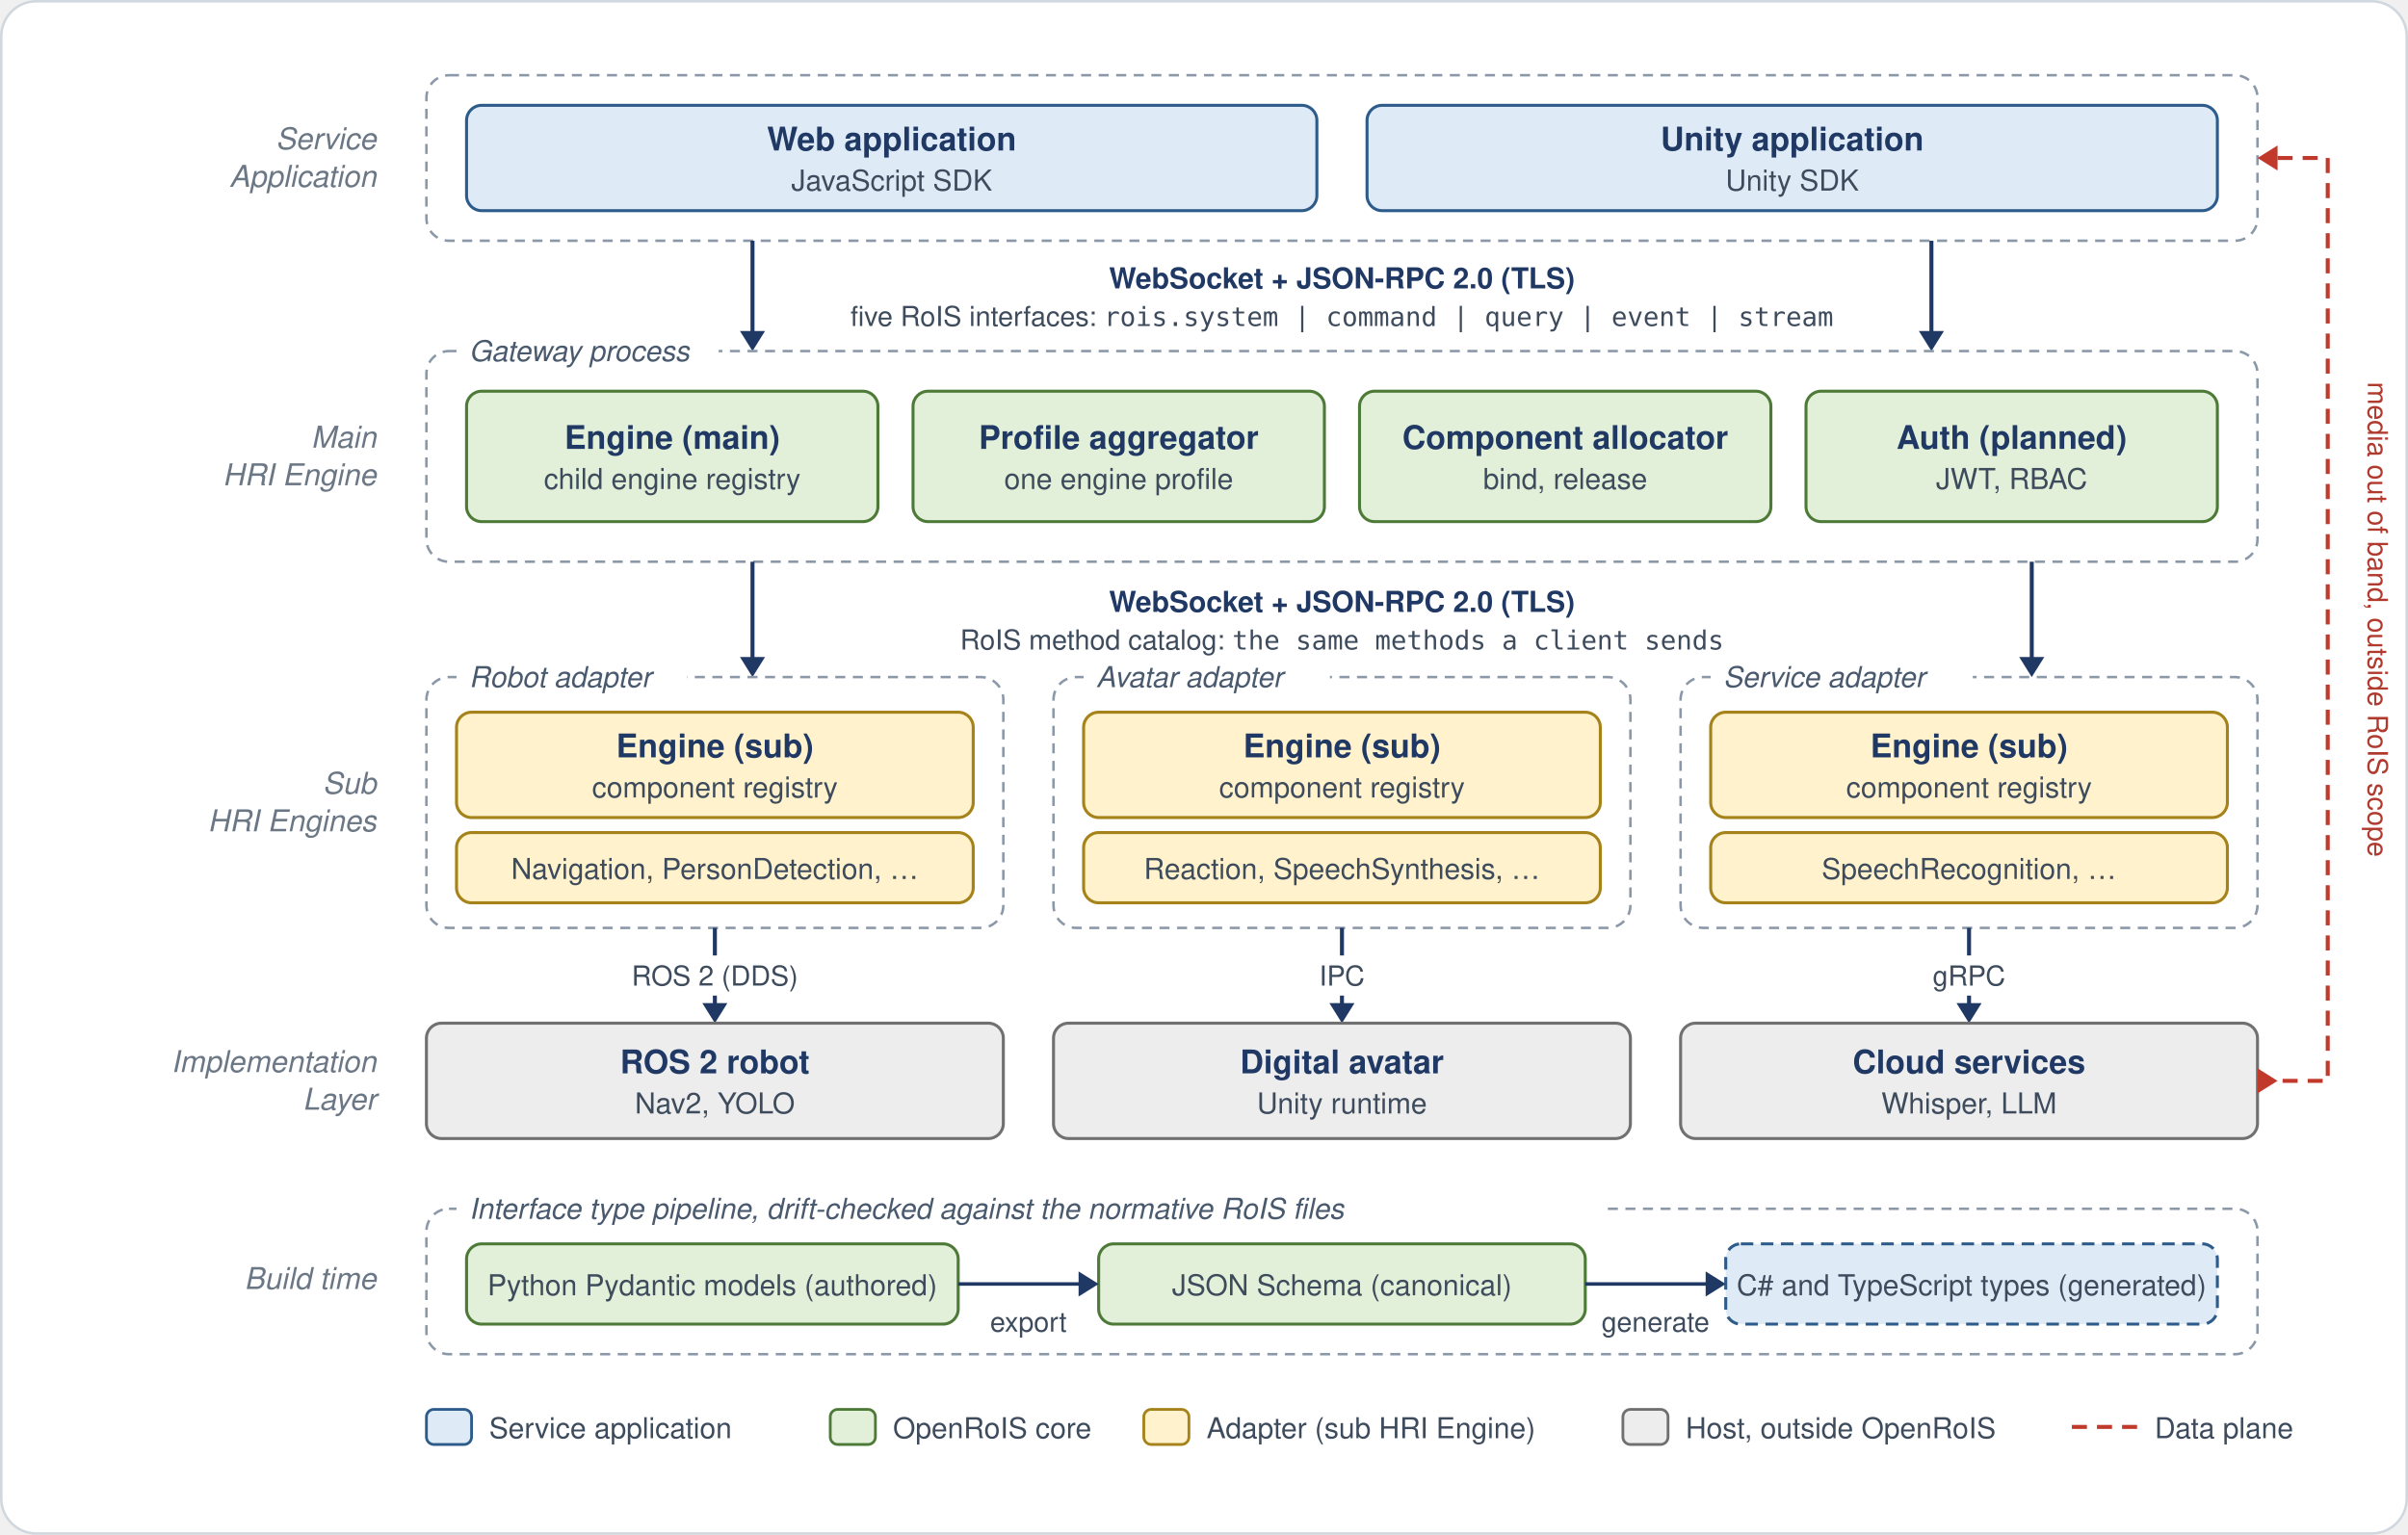
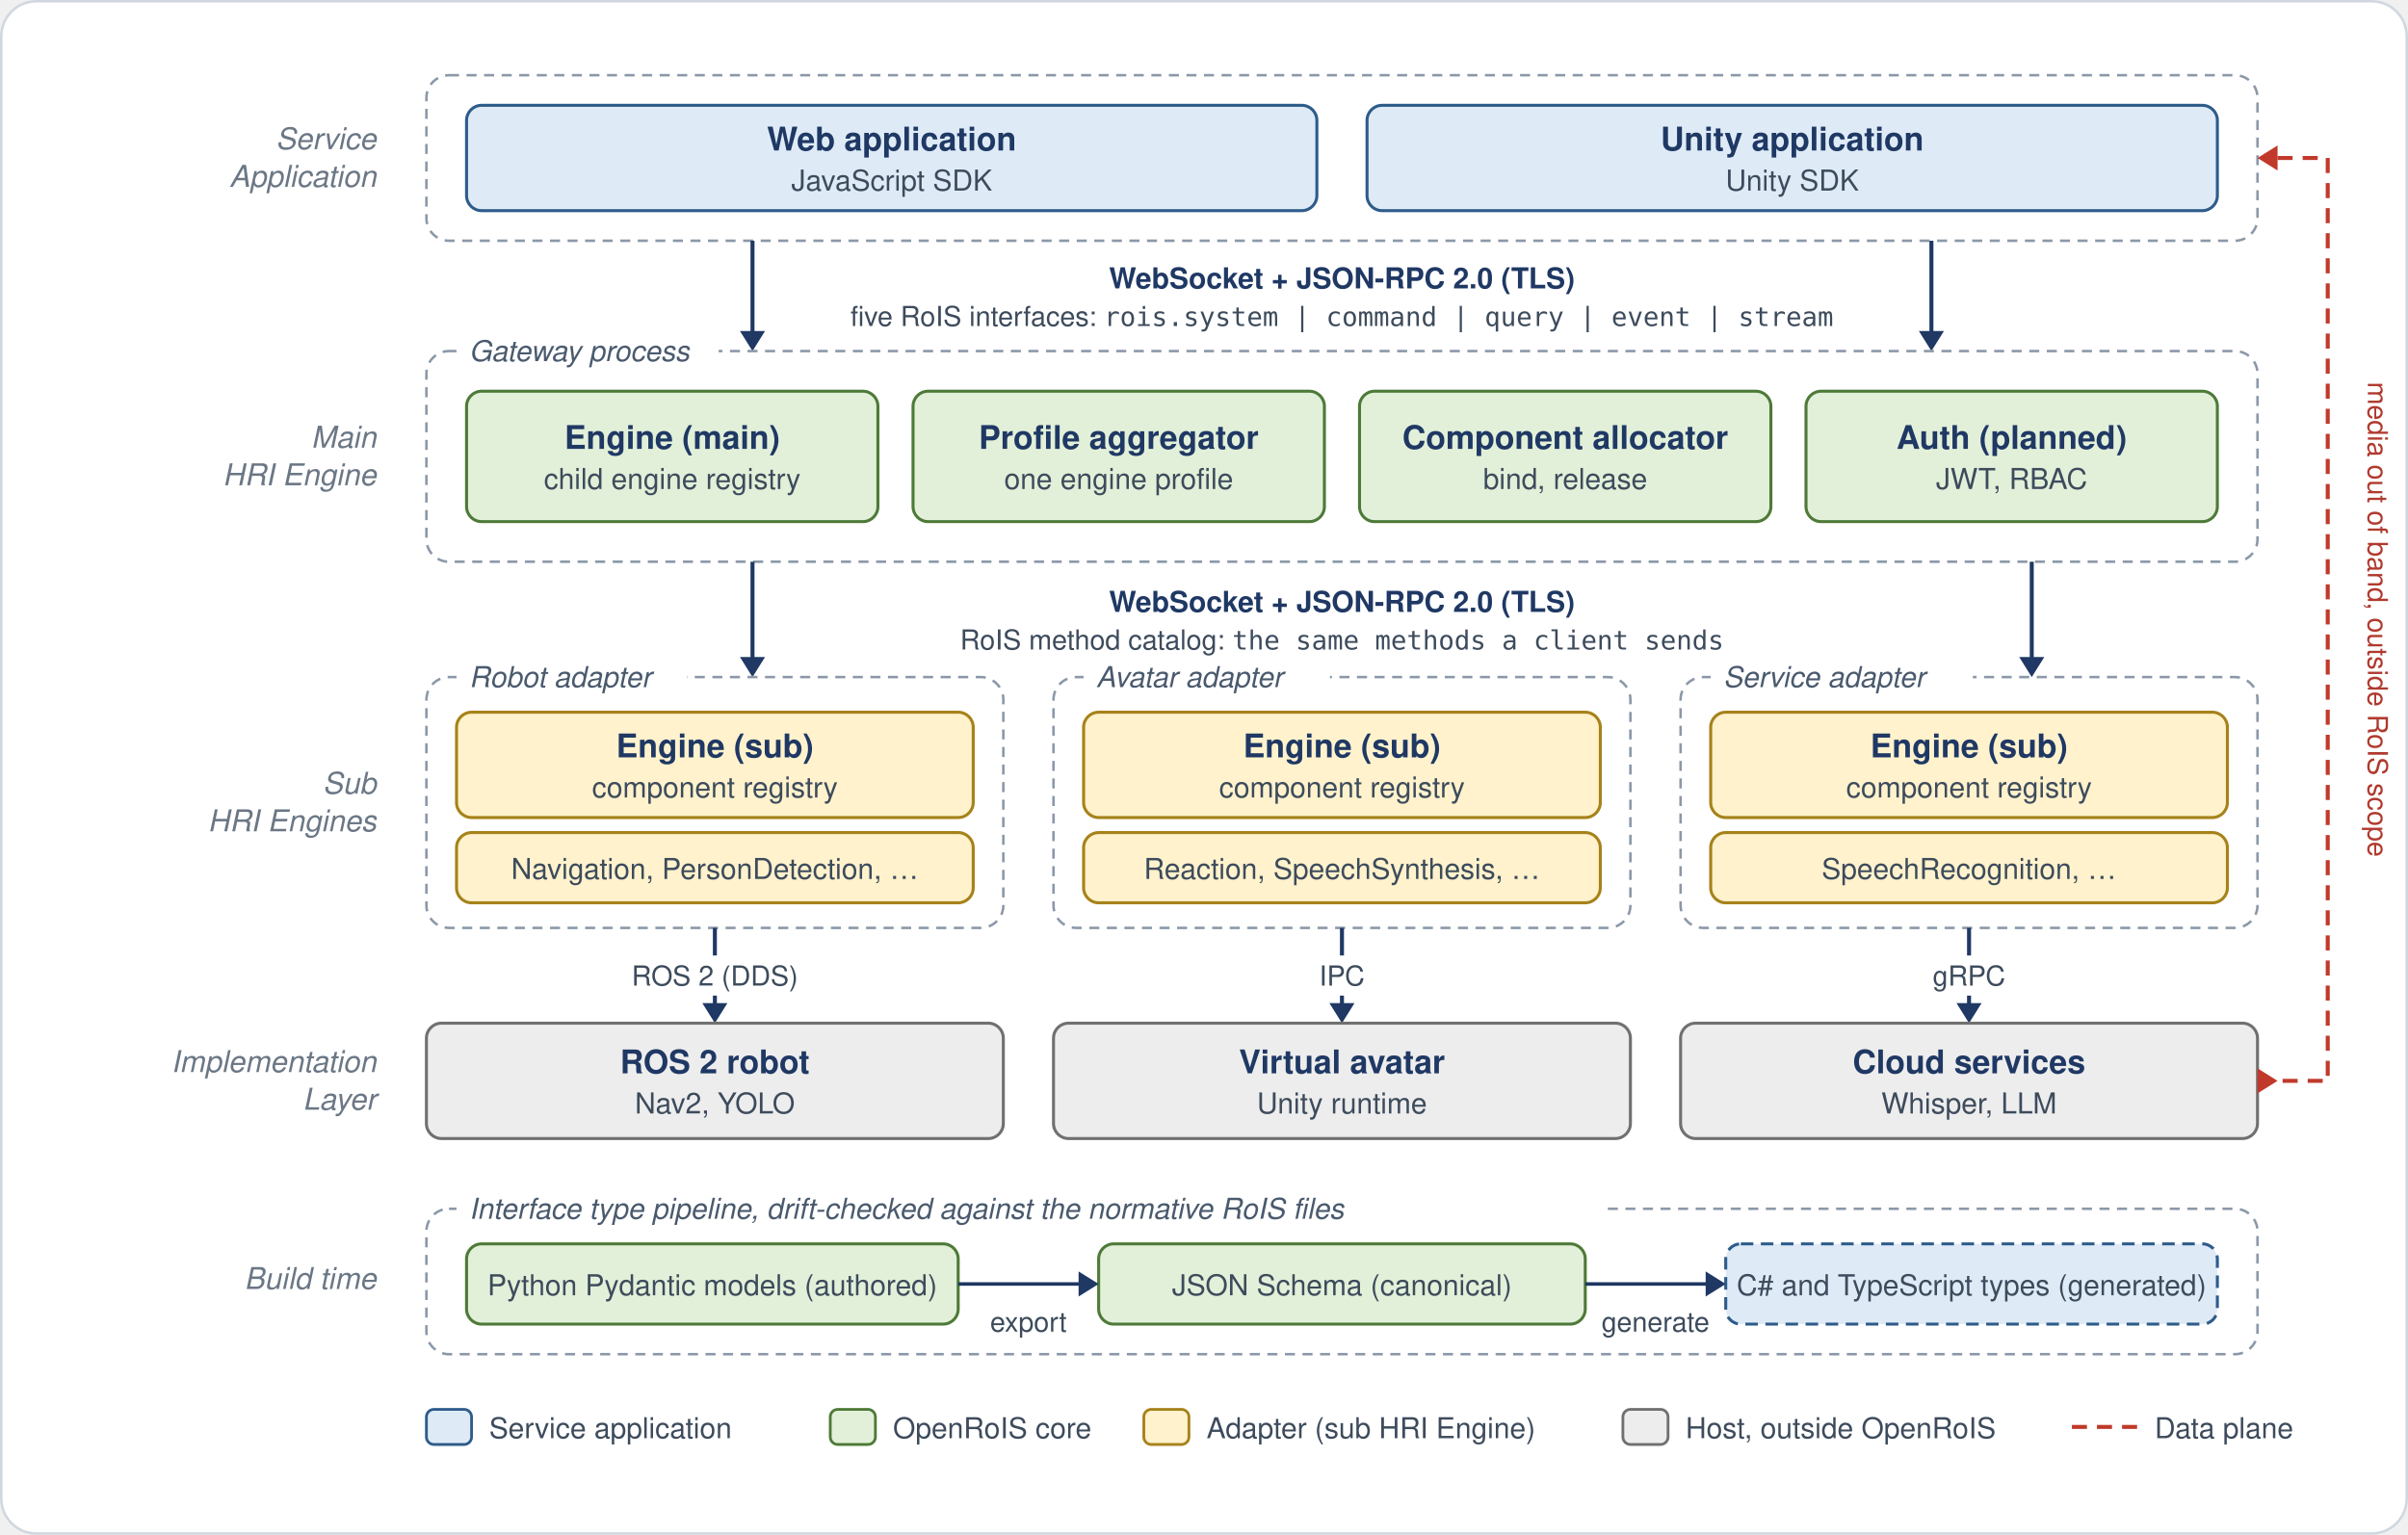
<svg xmlns="http://www.w3.org/2000/svg" viewBox="0 0 960 612" width="960" height="612" role="img" aria-labelledby="t d">
  <style>
  .bt { font: 600 13px -apple-system, "Segoe UI", Helvetica, Arial, sans-serif; fill: #1f3864; }
  .bs { font: 400 11.5px -apple-system, "Segoe UI", Helvetica, Arial, sans-serif; fill: #3d4b5c; }
  .bsm { font: 400 11px ui-monospace, SFMono-Regular, Menlo, Consolas, monospace; fill: #3d4b5c; }
  .hdr { font: italic 500 11.5px -apple-system, "Segoe UI", Helvetica, Arial, sans-serif; fill: #4a5a6e; }
  .role { font: italic 500 12px -apple-system, "Segoe UI", Helvetica, Arial, sans-serif; fill: #6b7785; }
  .wire1 { font: 600 11.5px -apple-system, "Segoe UI", Helvetica, Arial, sans-serif; fill: #1f3864; }
  .wire2 { font: 400 11px -apple-system, "Segoe UI", Helvetica, Arial, sans-serif; fill: #3d4b5c; }
  .code { font-family: ui-monospace, SFMono-Regular, Menlo, Consolas, monospace; font-size: 10.5px; }
  .legend { font: 400 11.5px -apple-system, "Segoe UI", Helvetica, Arial, sans-serif; fill: #3d4b5c; }
  .data { font: 500 11px -apple-system, "Segoe UI", Helvetica, Arial, sans-serif; fill: #b03a2e; }
</style>
  <rect x="0.5" y="0.5" width="959" height="611" rx="14" fill="#ffffff" stroke="#d0d7de" />
  <text x="150" y="59.5" text-anchor="end" class="role">Service</text>
  <text x="150" y="74.5" text-anchor="end" class="role">Application</text>
  <rect x="170" y="30" width="730" height="66" rx="9" fill="none" stroke="#8b98a8" stroke-width="1" stroke-dasharray="4 3" />
  <rect x="186" y="42" width="339" height="42" rx="6" fill="#deebf7" stroke="#2e5c8a" stroke-width="1.2" />
  <text x="355.5" y="60.0" text-anchor="middle" class="bt" style="font-size:13px">Web application</text>
  <text x="355.5" y="76.0" text-anchor="middle" class="bs">JavaScript SDK</text>
  <rect x="545" y="42" width="339" height="42" rx="6" fill="#deebf7" stroke="#2e5c8a" stroke-width="1.2" />
  <text x="714.5" y="60.0" text-anchor="middle" class="bt" style="font-size:13px">Unity application</text>
  <text x="714.5" y="76.0" text-anchor="middle" class="bs">Unity SDK</text>
  <line x1="300" y1="96" x2="300" y2="133" stroke="#1f3864" stroke-width="1.6" />
  <path d="M295,132 L300,140 L305,132 Z" fill="#1f3864" />
  <line x1="770" y1="96" x2="770" y2="133" stroke="#1f3864" stroke-width="1.6" />
  <path d="M765,132 L770,140 L775,132 Z" fill="#1f3864" />
  <rect x="307.4" y="101" width="455.2" height="34" rx="5" fill="#ffffff" />
  <text x="535" y="115" text-anchor="middle" class="wire1">WebSocket + JSON-RPC 2.0 (TLS)</text>
  <text x="535" y="130" text-anchor="middle" class="wire2">five RoIS interfaces: <tspan class="code">rois.system | command | query | event | stream</tspan>
  </text>
  <text x="150" y="178.5" text-anchor="end" class="role">Main</text>
  <text x="150" y="193.5" text-anchor="end" class="role">HRI Engine</text>
  <rect x="170" y="140" width="730" height="84" rx="9" fill="none" stroke="#8b98a8" stroke-width="1" stroke-dasharray="4 3" />
  <rect x="182" y="132" width="104.5" height="16" fill="#ffffff" />
  <text x="187" y="144" class="hdr">Gateway process</text>
  <rect x="186" y="156" width="164" height="52" rx="6" fill="#e2f0d9" stroke="#4e7a38" stroke-width="1.2" />
  <text x="268.0" y="179.0" text-anchor="middle" class="bt" style="font-size:13px">Engine (main)</text>
  <text x="268.0" y="195.0" text-anchor="middle" class="bs">child engine registry</text>
  <rect x="364" y="156" width="164" height="52" rx="6" fill="#e2f0d9" stroke="#4e7a38" stroke-width="1.2" />
  <text x="446.0" y="179.0" text-anchor="middle" class="bt" style="font-size:13px">Profile aggregator</text>
  <text x="446.0" y="195.0" text-anchor="middle" class="bs">one engine profile</text>
  <rect x="542" y="156" width="164" height="52" rx="6" fill="#e2f0d9" stroke="#4e7a38" stroke-width="1.2" />
  <text x="624.0" y="179.0" text-anchor="middle" class="bt" style="font-size:13px">Component allocator</text>
  <text x="624.0" y="195.0" text-anchor="middle" class="bs">bind, release</text>
  <rect x="720" y="156" width="164" height="52" rx="6" fill="#e2f0d9" stroke="#4e7a38" stroke-width="1.2" />
  <text x="802.0" y="179.0" text-anchor="middle" class="bt" style="font-size:13px">Auth (planned)</text>
  <text x="802.0" y="195.0" text-anchor="middle" class="bs">JWT, RBAC</text>
  <line x1="300" y1="224" x2="300" y2="263" stroke="#1f3864" stroke-width="1.6" />
  <path d="M295,262 L300,270 L305,262 Z" fill="#1f3864" />
  <line x1="810" y1="224" x2="810" y2="263" stroke="#1f3864" stroke-width="1.6" />
  <path d="M805,262 L810,270 L815,262 Z" fill="#1f3864" />
  <rect x="310.6" y="230" width="448.8" height="34" rx="5" fill="#ffffff" />
  <text x="535" y="244" text-anchor="middle" class="wire1">WebSocket + JSON-RPC 2.0 (TLS)</text>
  <text x="535" y="259" text-anchor="middle" class="wire2">RoIS method catalog: <tspan class="code">the same methods a client sends</tspan>
  </text>
  <text x="150" y="316.5" text-anchor="end" class="role">Sub</text>
  <text x="150" y="331.5" text-anchor="end" class="role">HRI Engines</text>
  <rect x="170" y="270" width="230" height="100" rx="9" fill="none" stroke="#8b98a8" stroke-width="1" stroke-dasharray="4 3" />
  <rect x="182" y="262" width="91.9" height="16" fill="#ffffff" />
  <text x="187" y="274" class="hdr">Robot adapter</text>
  <rect x="182" y="284" width="206" height="42" rx="6" fill="#fff2cc" stroke="#a6821a" stroke-width="1.2" />
  <text x="285.0" y="302.0" text-anchor="middle" class="bt" style="font-size:13px">Engine (sub)</text>
  <text x="285.0" y="318.0" text-anchor="middle" class="bs">component registry</text>
  <rect x="182" y="332" width="206" height="28" rx="6" fill="#fff2cc" stroke="#a6821a" stroke-width="1.2" />
  <text x="285.0" y="350.5" text-anchor="middle" class="bs">Navigation, PersonDetection, …</text>
  <rect x="420" y="270" width="230" height="100" rx="9" fill="none" stroke="#8b98a8" stroke-width="1" stroke-dasharray="4 3" />
  <rect x="432" y="262" width="98.2" height="16" fill="#ffffff" />
  <text x="437" y="274" class="hdr">Avatar adapter</text>
  <rect x="432" y="284" width="206" height="42" rx="6" fill="#fff2cc" stroke="#a6821a" stroke-width="1.2" />
  <text x="535.0" y="302.0" text-anchor="middle" class="bt" style="font-size:13px">Engine (sub)</text>
  <text x="535.0" y="318.0" text-anchor="middle" class="bs">component registry</text>
  <rect x="432" y="332" width="206" height="28" rx="6" fill="#fff2cc" stroke="#a6821a" stroke-width="1.2" />
  <text x="535.0" y="350.5" text-anchor="middle" class="bs">Reaction, SpeechSynthesis, …</text>
  <rect x="670" y="270" width="230" height="100" rx="9" fill="none" stroke="#8b98a8" stroke-width="1" stroke-dasharray="4 3" />
  <rect x="682" y="262" width="104.5" height="16" fill="#ffffff" />
  <text x="687" y="274" class="hdr">Service adapter</text>
  <rect x="682" y="284" width="206" height="42" rx="6" fill="#fff2cc" stroke="#a6821a" stroke-width="1.2" />
  <text x="785.0" y="302.0" text-anchor="middle" class="bt" style="font-size:13px">Engine (sub)</text>
  <text x="785.0" y="318.0" text-anchor="middle" class="bs">component registry</text>
  <rect x="682" y="332" width="206" height="28" rx="6" fill="#fff2cc" stroke="#a6821a" stroke-width="1.2" />
  <text x="785.0" y="350.5" text-anchor="middle" class="bs">SpeechRecognition, …</text>
  <line x1="285.0" y1="370" x2="285.0" y2="401" stroke="#1f3864" stroke-width="1.6" />
  <path d="M280.0,400 L285.0,408 L290.0,400 Z" fill="#1f3864" />
  <rect x="242.8" y="381" width="84.4" height="16" rx="3" fill="#ffffff" />
  <text x="285.0" y="393" text-anchor="middle" class="wire2">ROS 2 (DDS)</text>
  <line x1="535.0" y1="370" x2="535.0" y2="401" stroke="#1f3864" stroke-width="1.6" />
  <path d="M530.0,400 L535.0,408 L540.0,400 Z" fill="#1f3864" />
  <rect x="518.4" y="381" width="33.2" height="16" rx="3" fill="#ffffff" />
  <text x="535.0" y="393" text-anchor="middle" class="wire2">IPC</text>
  <line x1="785.0" y1="370" x2="785.0" y2="401" stroke="#1f3864" stroke-width="1.6" />
  <path d="M780.0,400 L785.0,408 L790.0,400 Z" fill="#1f3864" />
  <rect x="765.2" y="381" width="39.6" height="16" rx="3" fill="#ffffff" />
  <text x="785.0" y="393" text-anchor="middle" class="wire2">gRPC</text>
  <text x="150" y="427.5" text-anchor="end" class="role">Implementation</text>
  <text x="150" y="442.5" text-anchor="end" class="role">Layer</text>
  <rect x="170" y="408" width="230" height="46" rx="6" fill="#ededed" stroke="#707070" stroke-width="1.2" />
  <text x="285.0" y="428.0" text-anchor="middle" class="bt" style="font-size:13px">ROS 2 robot</text>
  <text x="285.0" y="444.0" text-anchor="middle" class="bs">Nav2, YOLO</text>
  <rect x="420" y="408" width="230" height="46" rx="6" fill="#ededed" stroke="#707070" stroke-width="1.2" />
-   <text x="535.0" y="428.0" text-anchor="middle" class="bt" style="font-size:13px">Digital avatar</text>
+   <text x="535.0" y="428.0" text-anchor="middle" class="bt" style="font-size:13px">Virtual avatar</text>
  <text x="535.0" y="444.0" text-anchor="middle" class="bs">Unity runtime</text>
  <rect x="670" y="408" width="230" height="46" rx="6" fill="#ededed" stroke="#707070" stroke-width="1.2" />
  <text x="785.0" y="428.0" text-anchor="middle" class="bt" style="font-size:13px">Cloud services</text>
  <text x="785.0" y="444.0" text-anchor="middle" class="bs">Whisper, LLM</text>
  <path d="M900,431 H928 V63 H907" fill="none" stroke="#c0392b" stroke-width="1.6" stroke-dasharray="6 4" />
  <path d="M908,58 L900,63 L908,68 Z" fill="#c0392b" />
  <path d="M907,426 L915,431 L907,436 Z" fill="#c0392b" transform="translate(-7,0)" />
  <text class="data" transform="translate(944,247) rotate(90)" text-anchor="middle">media out of band, outside RoIS scope</text>
  <text x="150" y="514.0" text-anchor="end" class="role">Build time</text>
  <rect x="170" y="482" width="730" height="58" rx="9" fill="none" stroke="#8b98a8" stroke-width="1" stroke-dasharray="4 3" />
  <rect x="182" y="474" width="457.3" height="16" fill="#ffffff" />
  <text x="187" y="486" class="hdr">Interface type pipeline, drift-checked against the normative RoIS files</text>
  <rect x="186" y="496" width="196" height="32" rx="6" fill="#e2f0d9" stroke="#4e7a38" stroke-width="1.2" />
  <text x="284.0" y="516.5" text-anchor="middle" class="bs">Python Pydantic models (authored)</text>
  <rect x="438" y="496" width="194" height="32" rx="6" fill="#e2f0d9" stroke="#4e7a38" stroke-width="1.2" />
  <text x="535.0" y="516.5" text-anchor="middle" class="bs">JSON Schema (canonical)</text>
  <rect x="688" y="496" width="196" height="32" rx="6" fill="#deebf7" stroke="#2e5c8a" stroke-width="1.2" stroke-dasharray="5 3" />
  <text x="786.0" y="516.5" text-anchor="middle" class="bs">C# and TypeScript types (generated)</text>
  <line x1="382" y1="512" x2="431" y2="512" stroke="#1f3864" stroke-width="1.4" />
  <path d="M430,507 L438,512 L430,517 Z" fill="#1f3864" />
  <line x1="632" y1="512" x2="681" y2="512" stroke="#1f3864" stroke-width="1.4" />
  <path d="M680,507 L688,512 L680,517 Z" fill="#1f3864" />
  <text x="410" y="531" text-anchor="middle" class="wire2">export</text>
  <text x="660" y="531" text-anchor="middle" class="wire2">generate</text>
  <rect x="170" y="562" width="18" height="14" rx="3" fill="#deebf7" stroke="#2e5c8a" stroke-width="1.1" />
  <text x="195" y="573.5" class="legend">Service application</text>
  <rect x="331.0" y="562" width="18" height="14" rx="3" fill="#e2f0d9" stroke="#4e7a38" stroke-width="1.1" />
  <text x="356.0" y="573.5" class="legend">OpenRoIS core</text>
  <rect x="456.0" y="562" width="18" height="14" rx="3" fill="#fff2cc" stroke="#a6821a" stroke-width="1.1" />
  <text x="481.0" y="573.5" class="legend">Adapter (sub HRI Engine)</text>
  <rect x="647.0" y="562" width="18" height="14" rx="3" fill="#ededed" stroke="#707070" stroke-width="1.1" />
  <text x="672.0" y="573.5" class="legend">Host, outside OpenRoIS</text>
  <line x1="826.0" y1="569" x2="852.0" y2="569" stroke="#c0392b" stroke-width="1.6" stroke-dasharray="6 4" />
  <text x="859.0" y="573.5" class="legend">Data plane</text>
</svg>
